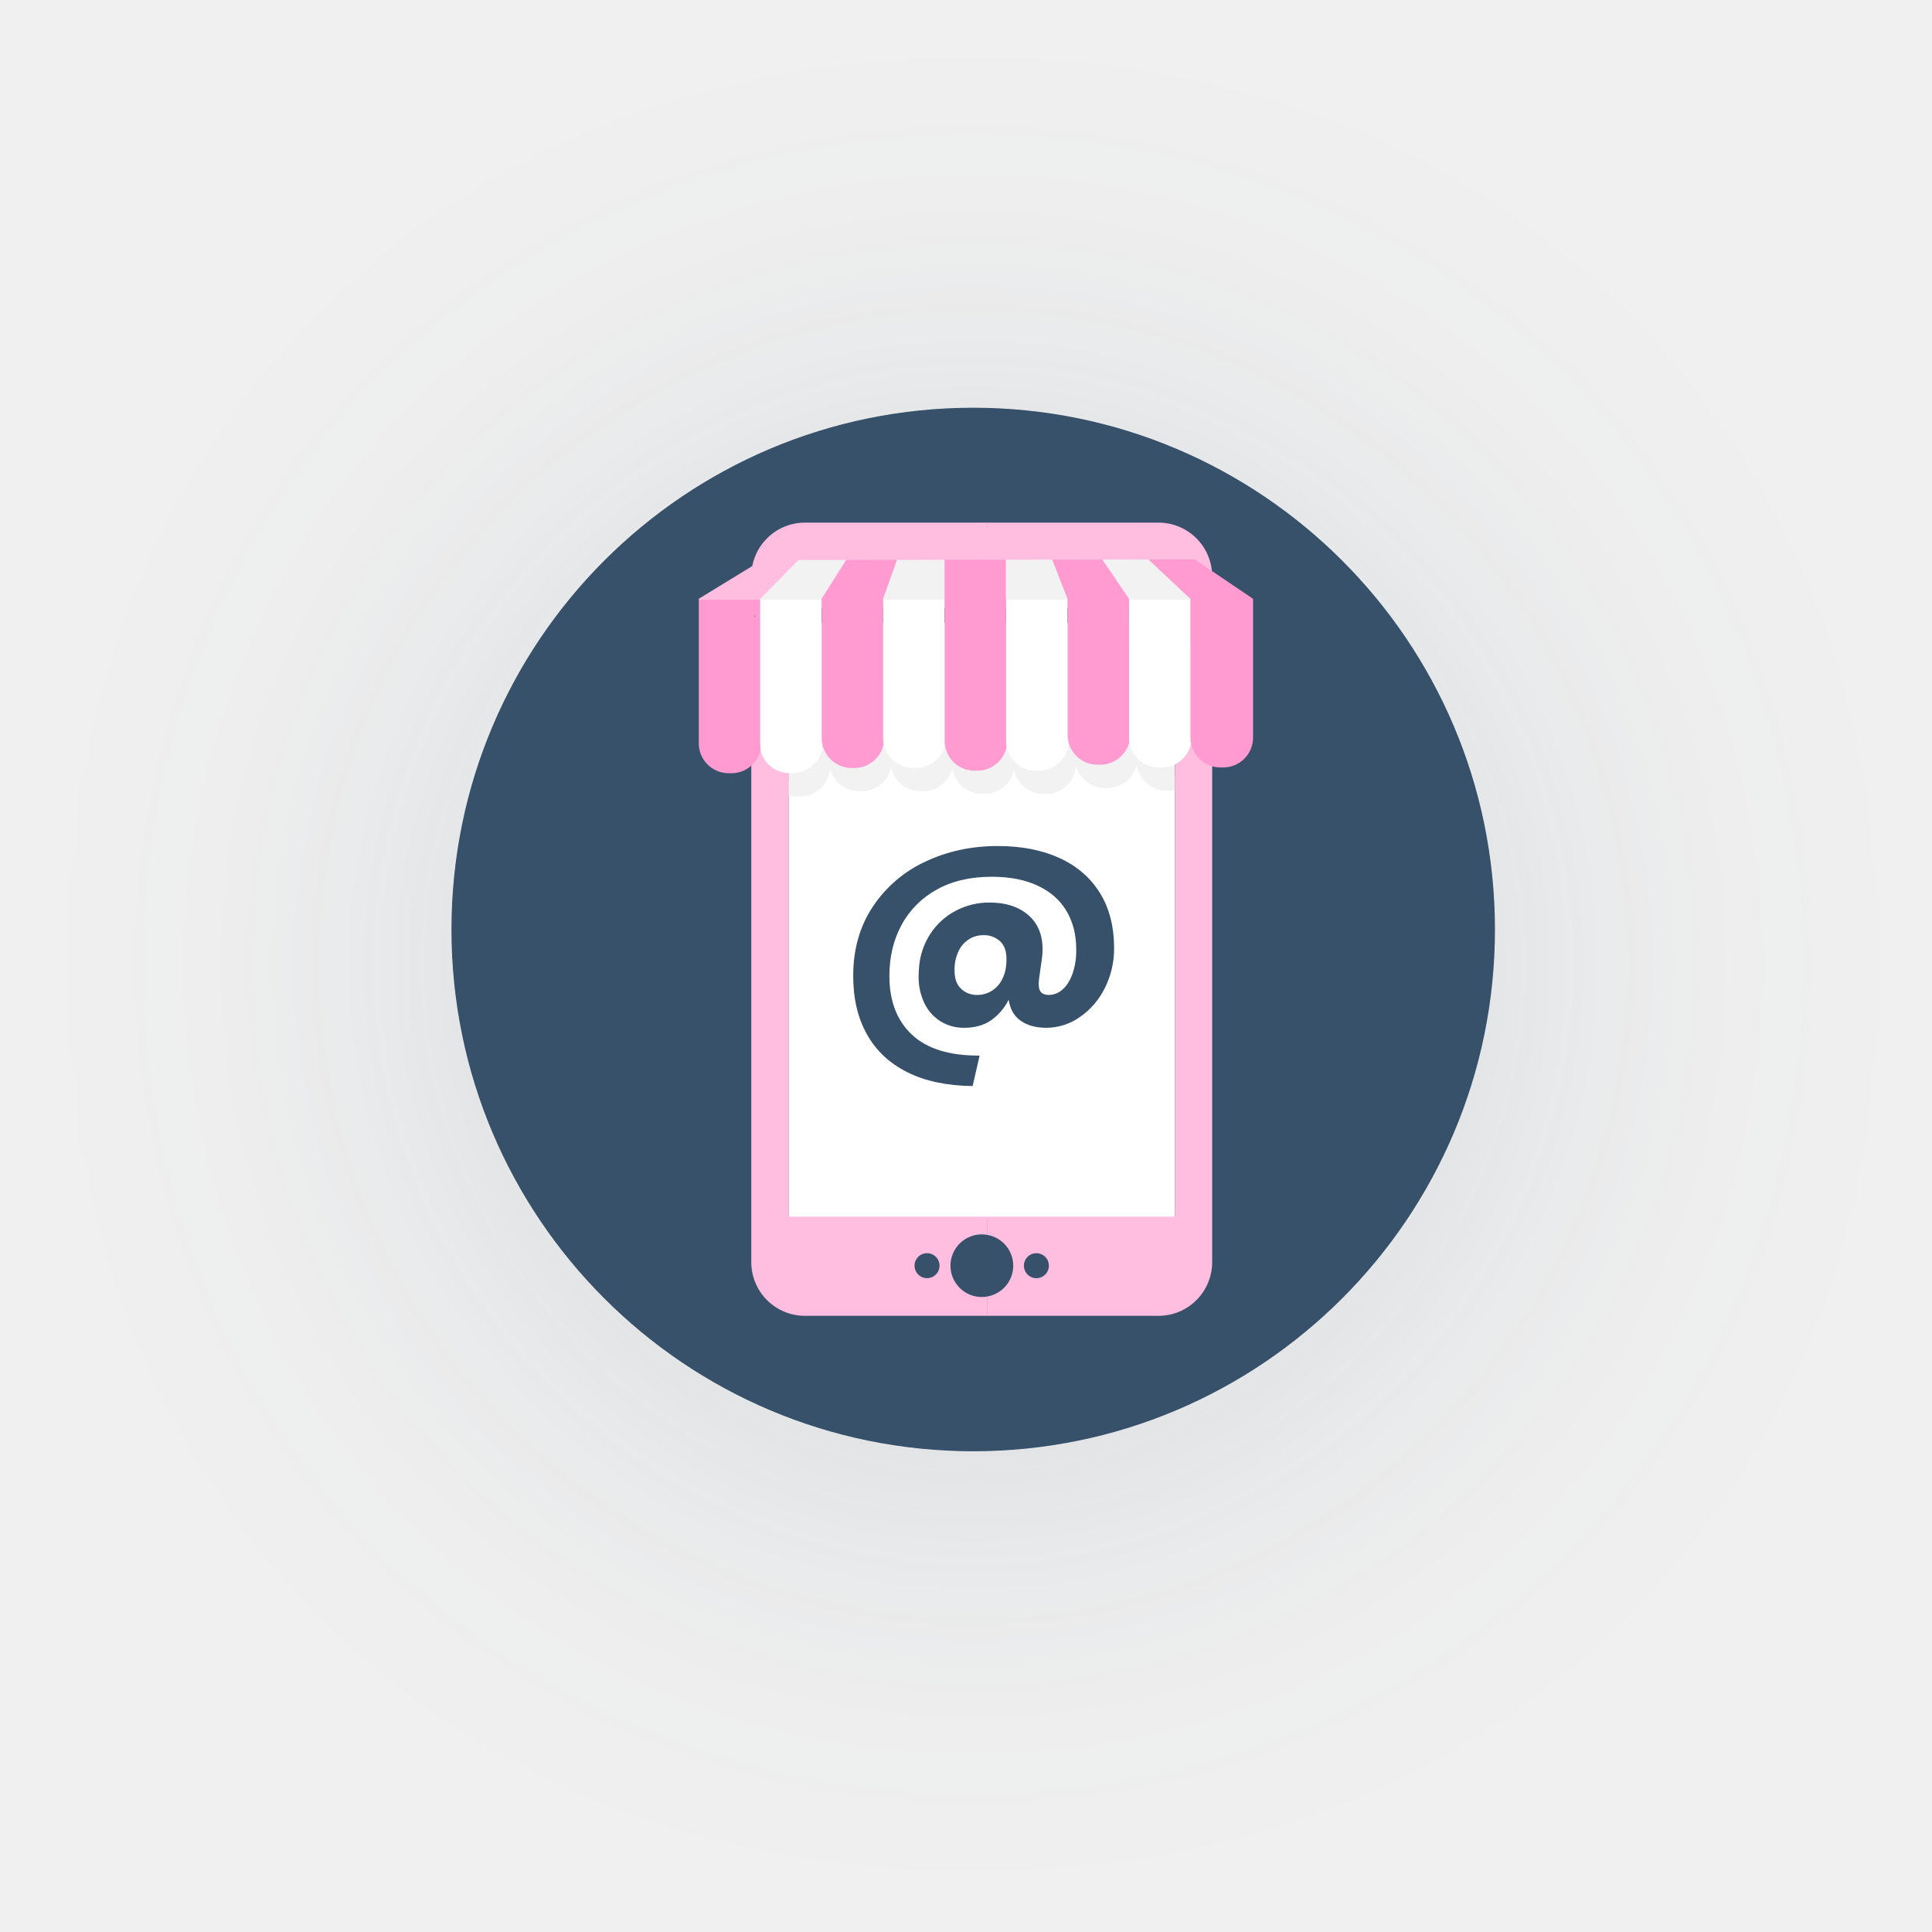
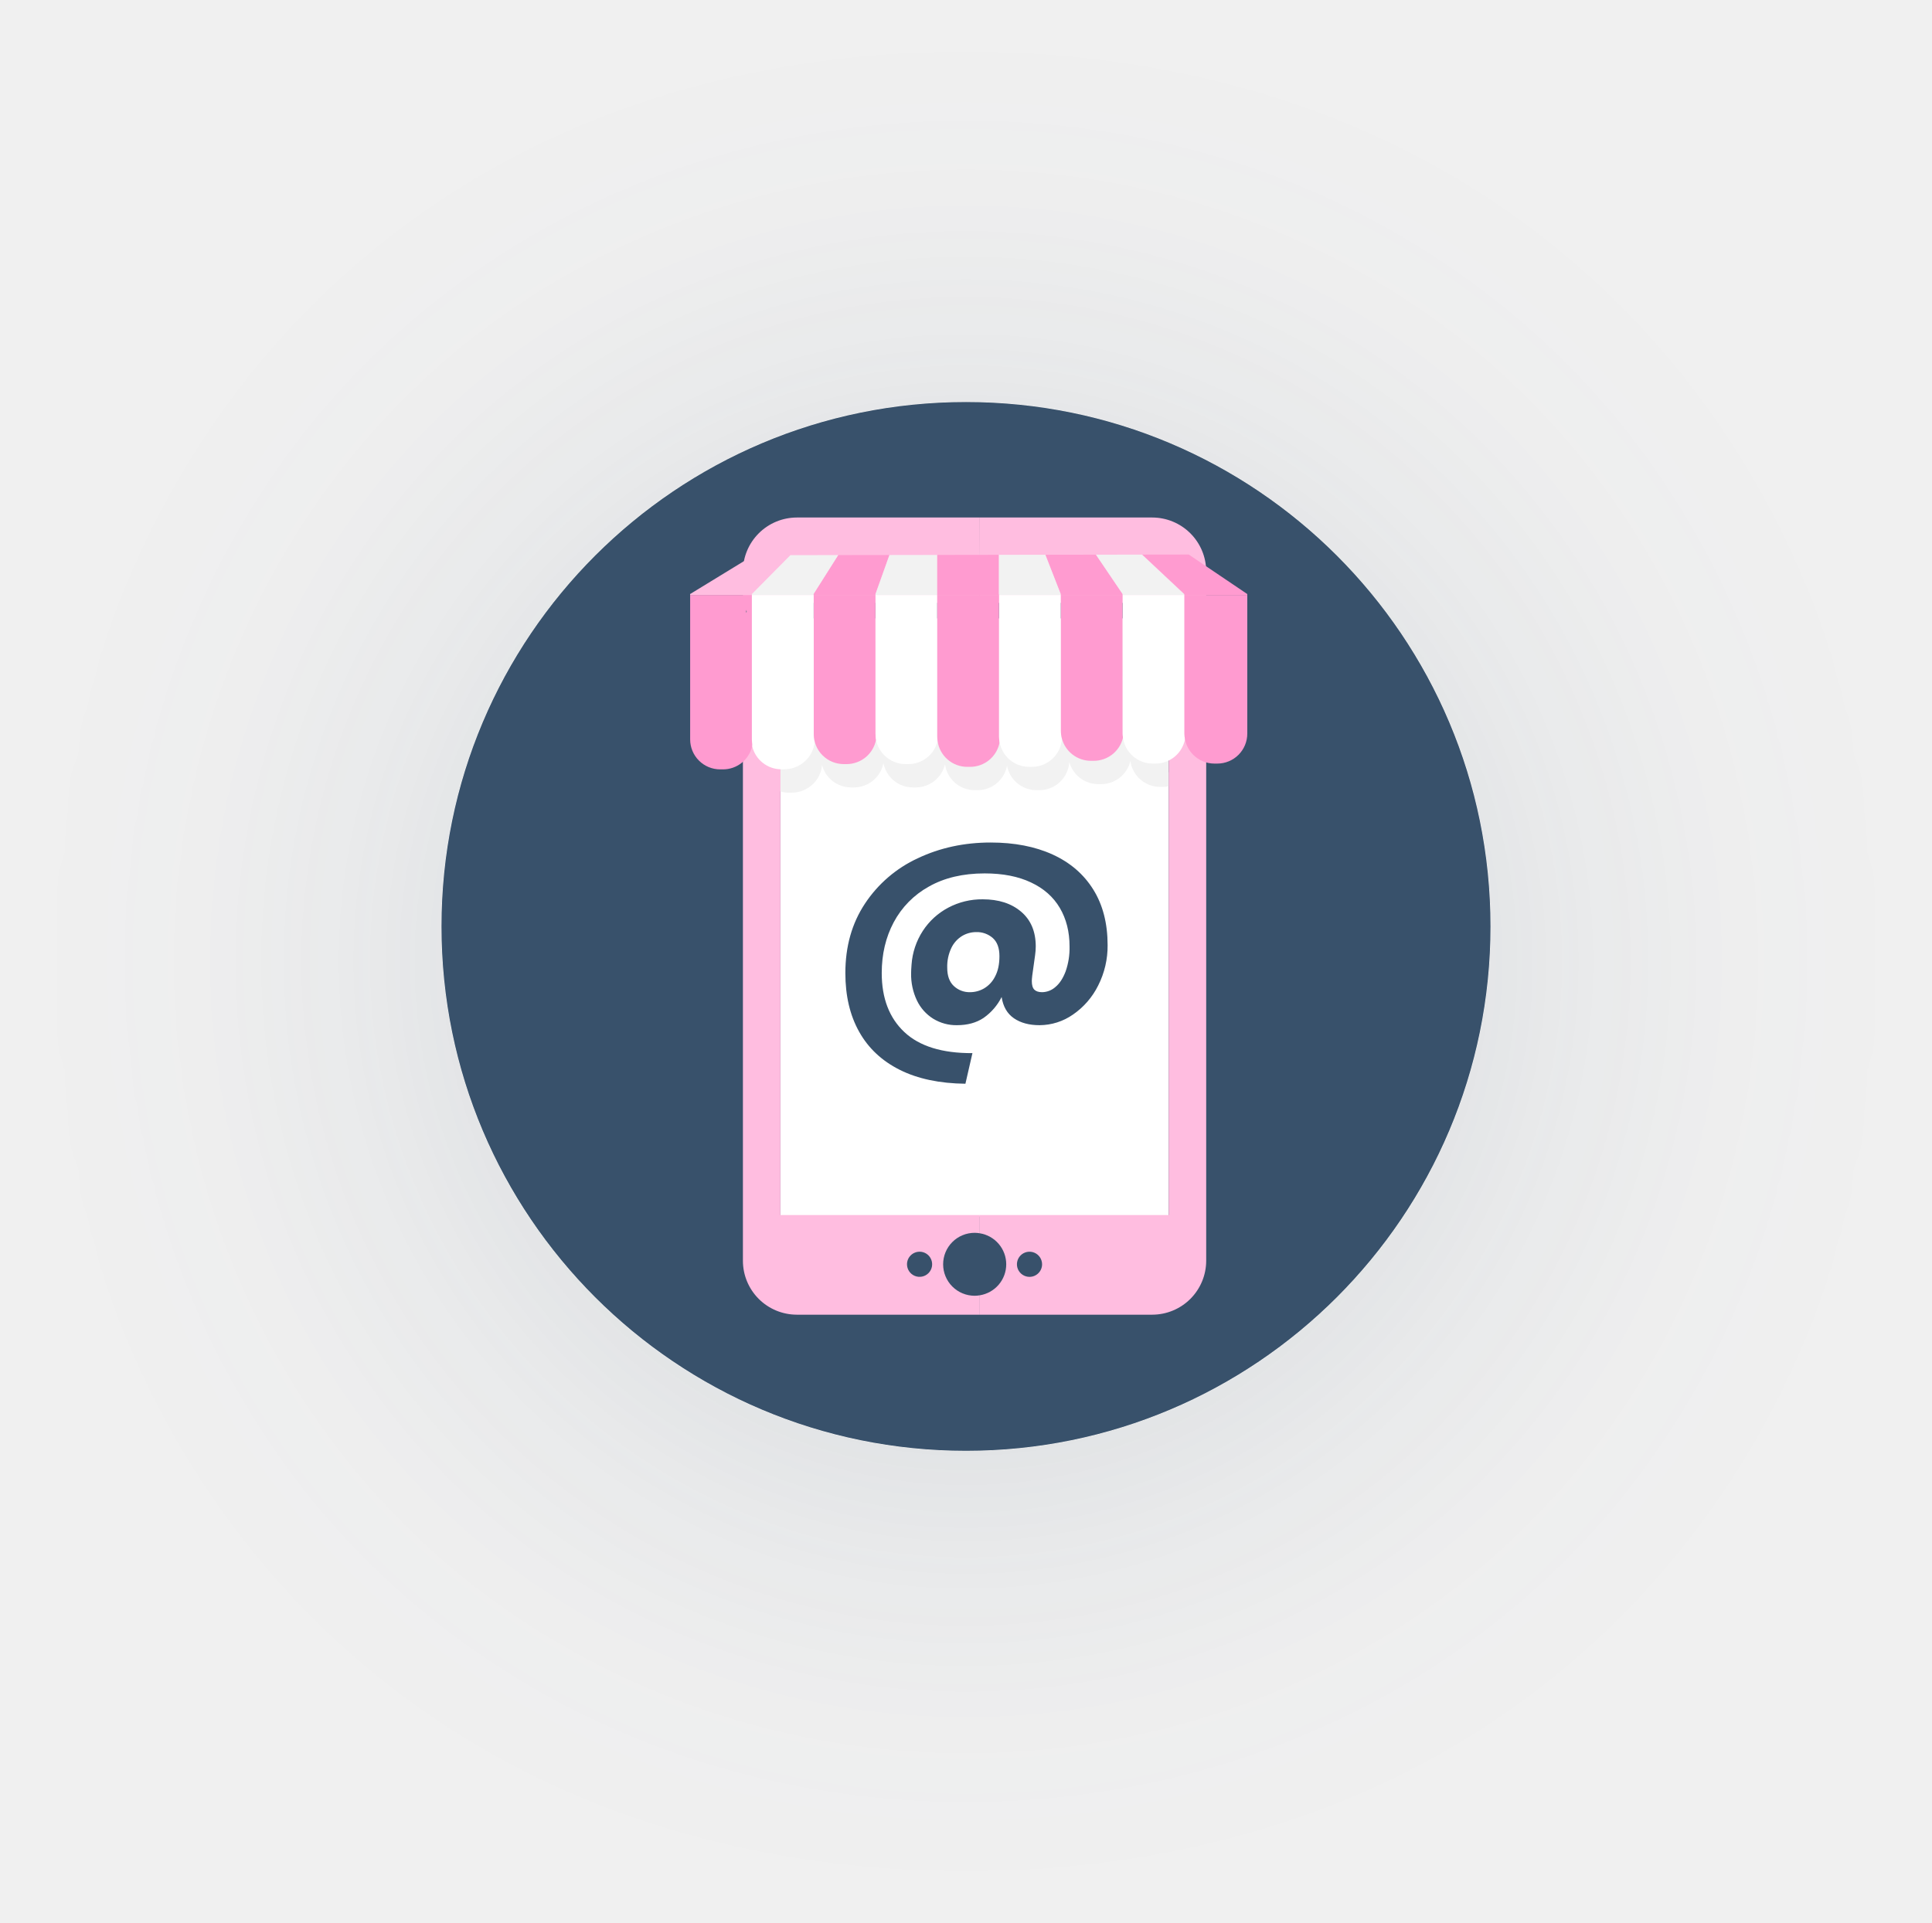
- <svg xmlns="http://www.w3.org/2000/svg" width="112" height="112" viewBox="0 0 112 112" fill="none">
-   <g id="Frame 57" filter="url(#filter0_d_764_350)">
-     <path id="Vector" d="M86.666 53.885C86.666 70.59 73.125 84.133 56.419 84.133C39.714 84.133 26.17 70.59 26.17 53.885C26.17 37.179 39.713 23.635 56.419 23.635C73.125 23.635 86.666 37.178 86.666 53.885Z" fill="#38516B" />
-     <path id="Vector_2" d="M62.142 70.978H52.043V75.595H62.142V70.978Z" fill="#38516B" />
-     <path id="Vector_3" d="M48.062 36.116H48.06V44.136L48.062 36.116Z" fill="white" />
-     <path id="Vector_4" d="M67.607 45.025C67.189 45.025 66.785 44.873 66.471 44.598C66.156 44.323 65.951 43.944 65.894 43.529C65.805 43.91 65.59 44.249 65.284 44.491C64.978 44.734 64.598 44.866 64.207 44.865H64.041C63.66 44.865 63.29 44.74 62.988 44.508C62.686 44.276 62.469 43.951 62.37 43.583C62.345 44.024 62.152 44.438 61.831 44.742C61.51 45.045 61.085 45.214 60.644 45.214H60.478C60.076 45.213 59.687 45.073 59.378 44.817C59.068 44.561 58.858 44.205 58.782 43.811C58.706 44.206 58.495 44.563 58.185 44.819C57.875 45.075 57.486 45.216 57.083 45.216H56.917C56.499 45.216 56.095 45.064 55.78 44.789C55.465 44.514 55.26 44.135 55.204 43.72C55.115 44.101 54.9 44.44 54.594 44.683C54.287 44.926 53.908 45.058 53.517 45.057H53.351C52.949 45.057 52.559 44.917 52.249 44.66C51.939 44.404 51.728 44.047 51.652 43.652C51.577 44.047 51.366 44.404 51.056 44.66C50.746 44.917 50.356 45.057 49.954 45.057H49.788C49.405 45.057 49.033 44.93 48.73 44.697C48.428 44.463 48.211 44.136 48.114 43.765C48.046 44.658 47.27 45.362 46.359 45.362H46.193C46.031 45.362 45.869 45.338 45.713 45.293V70.618H68.108V44.991C67.998 45.013 67.886 45.024 67.774 45.025H67.607Z" fill="white" />
-     <path id="Vector_5" d="M48.06 36.117V36.111H44.5V44.442C44.5 44.484 44.5 44.527 44.506 44.567C44.506 44.596 44.511 44.629 44.515 44.656C44.519 44.683 44.524 44.728 44.531 44.764C44.526 44.786 44.52 44.807 44.515 44.826C44.584 45.126 44.733 45.402 44.944 45.625C45.156 45.849 45.423 46.012 45.718 46.098V36.117H48.06Z" fill="#F2F2F2" />
-     <path id="Vector_6" d="M67.933 36.116H48.062H45.715V46.101C45.871 46.147 46.033 46.17 46.195 46.17H46.361C47.272 46.17 48.048 45.467 48.116 44.574C48.213 44.944 48.43 45.271 48.733 45.505C49.035 45.739 49.407 45.866 49.789 45.866H49.956C50.358 45.866 50.748 45.726 51.059 45.469C51.369 45.213 51.58 44.856 51.655 44.46C51.731 44.856 51.942 45.212 52.252 45.469C52.562 45.725 52.952 45.866 53.354 45.866H53.52C53.911 45.866 54.291 45.734 54.597 45.491C54.903 45.249 55.118 44.91 55.207 44.529C55.264 44.943 55.468 45.323 55.783 45.598C56.098 45.873 56.502 46.024 56.92 46.024H57.087C57.489 46.024 57.879 45.884 58.189 45.627C58.499 45.371 58.71 45.014 58.785 44.619C58.86 45.014 59.071 45.371 59.381 45.627C59.691 45.884 60.081 46.024 60.483 46.024H60.65C61.091 46.024 61.516 45.855 61.837 45.552C62.158 45.249 62.351 44.834 62.376 44.393C62.475 44.761 62.692 45.086 62.994 45.318C63.296 45.55 63.666 45.676 64.047 45.676H64.211C64.601 45.676 64.981 45.544 65.287 45.302C65.593 45.059 65.808 44.72 65.897 44.339C65.954 44.753 66.159 45.133 66.474 45.408C66.789 45.683 67.192 45.834 67.611 45.834H67.771C67.883 45.834 67.995 45.823 68.105 45.801V36.119L67.933 36.116Z" fill="#F2F2F2" />
-     <path id="Vector_7" d="M46.659 30.296C45.836 30.298 45.047 30.626 44.465 31.209C43.883 31.791 43.555 32.579 43.553 33.402V73.176C43.555 73.999 43.883 74.788 44.465 75.37C45.047 75.951 45.836 76.279 46.659 76.281H57.216V75.162C57.116 75.179 57.016 75.188 56.915 75.189C56.433 75.189 55.971 74.998 55.631 74.657C55.291 74.317 55.099 73.855 55.099 73.374C55.099 72.892 55.291 72.43 55.631 72.09C55.971 71.749 56.433 71.558 56.915 71.558C57.016 71.559 57.116 71.568 57.216 71.585V70.534H45.716V35.222H57.216V30.296H46.659ZM53.741 72.647C53.885 72.647 54.025 72.69 54.144 72.77C54.263 72.849 54.356 72.963 54.411 73.095C54.466 73.228 54.48 73.374 54.452 73.514C54.424 73.655 54.355 73.784 54.253 73.885C54.152 73.987 54.023 74.056 53.882 74.084C53.741 74.112 53.596 74.097 53.463 74.042C53.331 73.987 53.217 73.894 53.138 73.775C53.058 73.656 53.016 73.516 53.016 73.372C53.016 73.277 53.035 73.183 53.071 73.094C53.108 73.007 53.162 72.927 53.229 72.859C53.297 72.792 53.377 72.739 53.465 72.703C53.553 72.666 53.648 72.648 53.743 72.648L53.741 72.647Z" fill="#FFBDE0" />
-     <path id="Vector_8" d="M67.162 30.296H57.215L57.168 33.886H57.215V35.222H68.108V70.534H57.215V71.585C57.64 71.654 58.027 71.871 58.306 72.199C58.585 72.527 58.739 72.943 58.739 73.374C58.739 73.804 58.585 74.22 58.306 74.548C58.027 74.876 57.64 75.093 57.215 75.162V76.281H67.162C67.986 76.279 68.775 75.951 69.358 75.369C69.94 74.787 70.269 73.997 70.271 73.174V33.402C70.268 32.579 69.94 31.79 69.357 31.207C68.775 30.625 67.985 30.297 67.162 30.296ZM63.098 32.967C63.123 32.742 63.128 32.612 63.128 32.758C63.128 32.829 63.118 32.899 63.098 32.967ZM60.081 74.099C59.937 74.099 59.797 74.056 59.678 73.977C59.559 73.897 59.466 73.784 59.411 73.651C59.356 73.519 59.341 73.373 59.369 73.232C59.397 73.091 59.467 72.962 59.568 72.861C59.669 72.759 59.798 72.69 59.939 72.662C60.08 72.634 60.226 72.649 60.358 72.704C60.491 72.758 60.604 72.851 60.684 72.971C60.763 73.09 60.806 73.23 60.806 73.374C60.806 73.566 60.73 73.75 60.593 73.886C60.458 74.022 60.273 74.099 60.081 74.099Z" fill="#FFBDE0" />
-     <path id="Vector_9" d="M44.086 43.311C44.082 43.281 44.079 43.251 44.077 43.221C44.073 43.179 44.07 43.136 44.07 43.096V34.766H40.51V43.095C40.51 43.554 40.692 43.994 41.017 44.318C41.341 44.642 41.781 44.824 42.239 44.824H42.406C42.796 44.824 43.175 44.692 43.481 44.448C43.787 44.205 44.001 43.865 44.089 43.484C44.084 43.463 44.078 43.441 44.073 43.422C44.077 43.384 44.081 43.348 44.086 43.311ZM43.754 35.798C43.749 35.776 43.742 35.754 43.738 35.736C43.745 35.7 43.749 35.664 43.754 35.628C43.759 35.593 43.747 35.566 43.744 35.538C43.741 35.496 43.738 35.454 43.738 35.413C43.738 35.456 43.738 35.498 43.744 35.538C43.747 35.568 43.75 35.598 43.754 35.628C43.758 35.664 43.762 35.7 43.769 35.736C43.765 35.753 43.759 35.776 43.754 35.798Z" fill="#FF9BD0" />
-     <path id="Vector_10" d="M44.071 34.712L46.291 32.468L44.173 32.471L40.508 34.712V34.766H44.071V34.712Z" fill="#FFBDE0" />
-     <path id="Vector_11" d="M44.07 34.765H47.634V34.711L49.054 32.463L46.29 32.467L44.07 34.711V34.765Z" fill="#F2F2F2" />
-     <path id="Vector_12" d="M47.634 34.766H44.07V43.095C44.07 43.138 44.07 43.18 44.077 43.22C44.079 43.25 44.082 43.28 44.086 43.31C44.09 43.346 44.095 43.382 44.101 43.418C44.097 43.44 44.091 43.461 44.086 43.48C44.173 43.861 44.388 44.201 44.693 44.444C44.999 44.687 45.378 44.82 45.769 44.82H45.935C46.846 44.82 47.622 44.117 47.69 43.224C47.653 43.081 47.634 42.934 47.634 42.787V34.766Z" fill="white" />
-     <path id="Vector_13" d="M44.07 43.096C44.07 43.138 44.073 43.181 44.077 43.221C44.073 43.181 44.07 43.138 44.07 43.096Z" fill="white" />
-     <path id="Vector_14" d="M43.746 35.535C43.743 35.493 43.74 35.451 43.74 35.41C43.74 35.451 43.743 35.493 43.746 35.535Z" fill="#38516B" />
-     <path id="Vector_15" d="M43.74 35.732C43.745 35.754 43.751 35.776 43.756 35.795C43.761 35.773 43.767 35.751 43.771 35.732C43.765 35.697 43.76 35.661 43.756 35.625C43.751 35.661 43.747 35.697 43.74 35.732Z" fill="#38516B" />
-     <path id="Vector_16" d="M51.197 34.766H47.637V42.791C47.637 43.018 47.681 43.242 47.768 43.452C47.855 43.662 47.982 43.853 48.143 44.014C48.303 44.174 48.494 44.301 48.704 44.389C48.914 44.475 49.139 44.52 49.366 44.52H49.531C49.934 44.52 50.323 44.38 50.633 44.123C50.943 43.867 51.154 43.51 51.23 43.115C51.209 43.008 51.199 42.899 51.199 42.791L51.197 34.766Z" fill="#FF9BD0" />
-     <path id="Vector_17" d="M47.635 34.766H51.196V34.712L52.001 32.459L49.058 32.463L47.633 34.712L47.635 34.723V34.766Z" fill="#FF9BD0" />
-     <path id="Vector_18" d="M51.197 34.765H54.76V34.711V32.454L52.002 32.459L51.197 34.711V34.765Z" fill="#F2F2F2" />
-     <path id="Vector_19" d="M54.762 34.766H51.201V42.791C51.201 43.249 51.383 43.689 51.708 44.013C52.032 44.338 52.472 44.52 52.93 44.52H53.093C53.484 44.521 53.863 44.389 54.169 44.147C54.475 43.905 54.691 43.566 54.78 43.186C54.769 43.108 54.764 43.03 54.764 42.952L54.762 34.766Z" fill="white" />
-     <path id="Vector_20" d="M58.325 34.766V34.748H58.316V34.712V32.449L54.762 32.455V34.712H54.762V34.766H58.325Z" fill="#FF9BD0" />
-     <path id="Vector_21" d="M58.325 34.766H54.762V42.949C54.763 43.028 54.769 43.107 54.78 43.186C54.837 43.599 55.042 43.978 55.356 44.253C55.671 44.527 56.074 44.678 56.491 44.679H56.657C57.06 44.679 57.45 44.538 57.76 44.282C58.07 44.025 58.281 43.669 58.356 43.273C58.336 43.166 58.326 43.058 58.325 42.949V34.766Z" fill="#FF9BD0" />
-     <path id="Vector_22" d="M58.324 34.711V34.748V34.766H61.887V34.711L61.003 32.444L58.315 32.449V34.711H58.324Z" fill="#F2F2F2" />
-     <path id="Vector_23" d="M61.889 34.766H58.328V42.949C58.328 43.057 58.339 43.166 58.359 43.273C58.434 43.668 58.645 44.025 58.955 44.281C59.266 44.538 59.655 44.678 60.058 44.678H60.224C60.666 44.678 61.09 44.509 61.411 44.206C61.732 43.903 61.925 43.488 61.95 43.047C61.911 42.901 61.892 42.751 61.892 42.6L61.889 34.766Z" fill="white" />
-     <path id="Vector_24" d="M65.451 34.766H61.891V42.601C61.891 42.752 61.91 42.902 61.949 43.048C62.047 43.416 62.265 43.741 62.567 43.972C62.869 44.204 63.239 44.33 63.62 44.33H63.786C64.177 44.331 64.556 44.199 64.862 43.956C65.169 43.713 65.384 43.374 65.472 42.993C65.462 42.916 65.456 42.838 65.456 42.76L65.451 34.766Z" fill="#FF9BD0" />
-     <path id="Vector_25" d="M61.888 34.766H65.451V34.717L64.65 33.53L63.91 32.44L61.004 32.445L61.888 34.712V34.766Z" fill="#FF9BD0" />
-     <path id="Vector_26" d="M65.45 34.716V34.766H69.014V34.726L66.571 32.435L63.912 32.44L64.649 33.529L65.45 34.711V34.716Z" fill="#F2F2F2" />
-     <path id="Vector_27" d="M69.014 34.766H65.453V42.761C65.454 42.839 65.459 42.917 65.469 42.995C65.526 43.409 65.731 43.789 66.046 44.064C66.361 44.339 66.765 44.49 67.183 44.49H67.349C67.751 44.49 68.141 44.35 68.451 44.093C68.761 43.837 68.972 43.48 69.047 43.085C69.027 42.978 69.017 42.87 69.017 42.761L69.014 34.766Z" fill="white" />
-     <path id="Vector_28" d="M72.638 34.766V34.712L69.263 32.432L66.586 32.436L69.013 34.712V34.727V34.766H72.638Z" fill="#FF9BD0" />
-     <path id="Vector_29" d="M69.016 34.766V42.761C69.016 42.988 69.06 43.213 69.147 43.423C69.234 43.633 69.361 43.824 69.522 43.984C69.683 44.145 69.873 44.272 70.083 44.359C70.293 44.446 70.518 44.49 70.745 44.49H70.911C71.37 44.49 71.81 44.308 72.134 43.984C72.458 43.66 72.641 43.22 72.641 42.761V34.766H69.016Z" fill="#FF9BD0" />
-     <path id="Vector_30" d="M61.413 49.737C62.424 50.198 63.206 50.871 63.757 51.755C64.309 52.64 64.585 53.708 64.585 54.961C64.594 55.77 64.407 56.57 64.042 57.291C63.709 57.965 63.21 58.541 62.592 58.966C62.025 59.364 61.351 59.579 60.659 59.582C60.061 59.582 59.569 59.449 59.181 59.182C58.793 58.916 58.557 58.507 58.473 57.957C58.231 58.44 57.873 58.855 57.431 59.163C57.014 59.443 56.502 59.582 55.896 59.582C55.413 59.591 54.937 59.461 54.525 59.208C54.119 58.954 53.793 58.588 53.587 58.154C53.356 57.664 53.241 57.127 53.253 56.586C53.253 56.476 53.26 56.312 53.277 56.091C53.325 55.397 53.549 54.726 53.928 54.143C54.295 53.578 54.8 53.117 55.393 52.803C56.006 52.479 56.69 52.313 57.383 52.321C58.301 52.321 59.04 52.56 59.6 53.038C60.16 53.516 60.44 54.183 60.44 55.037C60.44 55.207 60.428 55.377 60.403 55.545L60.238 56.725C60.221 56.878 60.214 56.983 60.214 57.031C60.214 57.268 60.261 57.435 60.359 57.532C60.456 57.629 60.605 57.678 60.807 57.678C61.09 57.675 61.363 57.569 61.575 57.379C61.815 57.181 62.011 56.882 62.162 56.485C62.325 56.02 62.402 55.53 62.39 55.037C62.39 54.191 62.203 53.451 61.828 52.815C61.453 52.18 60.898 51.691 60.162 51.347C59.429 51 58.541 50.827 57.496 50.827C56.242 50.827 55.168 51.08 54.275 51.587C53.414 52.063 52.71 52.78 52.247 53.651C51.788 54.514 51.559 55.488 51.559 56.574C51.559 58.029 51.995 59.165 52.866 59.982C53.738 60.799 55.046 61.203 56.789 61.194L56.385 62.96C54.894 62.942 53.633 62.676 52.601 62.159C51.569 61.643 50.788 60.911 50.258 59.963C49.727 59.017 49.461 57.888 49.461 56.574C49.461 55.042 49.838 53.707 50.592 52.569C51.346 51.43 52.4 50.524 53.637 49.953C54.913 49.348 56.313 49.045 57.838 49.045C59.211 49.045 60.403 49.276 61.413 49.737ZM57.965 54.555C57.7 54.322 57.356 54.199 57.004 54.212C56.72 54.212 56.441 54.288 56.196 54.434C55.928 54.598 55.713 54.836 55.577 55.12C55.406 55.478 55.323 55.872 55.336 56.269C55.336 56.734 55.463 57.085 55.716 57.323C55.97 57.561 56.307 57.688 56.654 57.678C56.94 57.678 57.221 57.601 57.468 57.456C57.741 57.291 57.961 57.051 58.1 56.764C58.265 56.452 58.347 56.062 58.347 55.596C58.346 55.13 58.219 54.783 57.965 54.555Z" fill="#38516B" />
+ <svg xmlns="http://www.w3.org/2000/svg" width="221" height="220" viewBox="0 0 221 220" fill="none">
+   <g filter="url(#filter0_d_713_947)">
+     <path d="M170.497 106.001C170.497 139.137 143.638 166 110.502 166C77.367 166 50.502 139.137 50.502 106.001C50.502 72.865 77.365 46 110.502 46C143.64 46 170.497 72.864 170.497 106.001Z" fill="#38516B" />
+     <path d="M121.853 139.904H101.821V149.063H121.853V139.904Z" fill="#38516B" />
+     <path d="M93.926 70.758H93.922V86.665L93.926 70.758Z" fill="white" />
+     <path d="M132.694 88.427C131.865 88.427 131.064 88.126 130.439 87.581C129.815 87.035 129.408 86.282 129.296 85.461C129.119 86.216 128.693 86.888 128.085 87.369C127.478 87.85 126.725 88.112 125.951 88.111H125.621C124.866 88.111 124.131 87.862 123.532 87.402C122.933 86.942 122.502 86.297 122.307 85.567C122.257 86.442 121.874 87.264 121.237 87.866C120.601 88.467 119.758 88.802 118.882 88.802H118.552C117.756 88.801 116.985 88.523 116.371 88.015C115.757 87.507 115.339 86.802 115.189 86.02C115.039 86.803 114.62 87.51 114.005 88.019C113.391 88.528 112.618 88.806 111.82 88.806H111.49C110.661 88.806 109.86 88.506 109.235 87.96C108.61 87.415 108.204 86.662 108.092 85.84C107.915 86.595 107.489 87.268 106.881 87.749C106.274 88.231 105.521 88.492 104.746 88.492H104.417C103.618 88.491 102.845 88.213 102.23 87.704C101.615 87.195 101.196 86.488 101.047 85.704C100.897 86.488 100.479 87.195 99.864 87.704C99.249 88.213 98.476 88.492 97.678 88.492H97.348C96.589 88.492 95.852 88.24 95.251 87.776C94.651 87.313 94.221 86.663 94.029 85.929C93.894 87.7 92.355 89.096 90.549 89.096H90.219C89.896 89.096 89.576 89.049 89.266 88.959V139.193H133.687V88.36C133.469 88.404 133.247 88.426 133.024 88.427H132.694Z" fill="white" />
+     <path d="M93.92 70.758V70.747H86.858V87.27C86.858 87.354 86.858 87.438 86.87 87.518C86.87 87.577 86.88 87.642 86.888 87.695C86.895 87.748 86.906 87.839 86.919 87.909C86.91 87.953 86.898 87.995 86.888 88.033C87.026 88.627 87.319 89.174 87.739 89.618C88.158 90.061 88.688 90.384 89.274 90.555V70.758H93.92Z" fill="#F2F2F2" />
+     <path d="M133.34 70.758H93.925H89.27V90.563C89.58 90.653 89.9 90.699 90.223 90.7H90.552C92.359 90.7 93.898 89.305 94.033 87.534C94.225 88.268 94.655 88.917 95.256 89.381C95.856 89.844 96.593 90.096 97.352 90.096H97.682C98.48 90.097 99.254 89.819 99.87 89.31C100.485 88.801 100.903 88.093 101.053 87.308C101.203 88.093 101.621 88.8 102.236 89.309C102.852 89.817 103.625 90.096 104.423 90.096H104.753C105.528 90.097 106.28 89.835 106.888 89.354C107.495 88.872 107.922 88.2 108.098 87.445C108.21 88.266 108.616 89.02 109.241 89.565C109.866 90.11 110.667 90.411 111.497 90.411H111.826C112.624 90.411 113.397 90.132 114.012 89.623C114.627 89.114 115.045 88.407 115.195 87.623C115.345 88.407 115.763 89.114 116.378 89.623C116.993 90.132 117.766 90.411 118.564 90.411H118.893C119.769 90.411 120.612 90.076 121.249 89.474C121.885 88.873 122.268 88.05 122.318 87.176C122.513 87.906 122.944 88.55 123.543 89.01C124.143 89.47 124.877 89.719 125.632 89.719H125.957C126.732 89.72 127.485 89.459 128.092 88.977C128.699 88.496 129.126 87.823 129.302 87.068C129.415 87.89 129.821 88.643 130.445 89.188C131.07 89.734 131.872 90.034 132.701 90.034H133.019C133.242 90.034 133.464 90.012 133.682 89.969V70.764L133.34 70.758Z" fill="#F2F2F2" />
+     <path d="M91.142 59.213C89.51 59.218 87.945 59.868 86.791 61.023C85.637 62.177 84.986 63.742 84.981 65.374V144.267C84.985 145.899 85.636 147.464 86.791 148.618C87.945 149.772 89.51 150.421 91.142 150.425H112.082V148.206C111.884 148.24 111.685 148.258 111.484 148.259C110.53 148.259 109.614 147.88 108.939 147.204C108.263 146.529 107.884 145.613 107.884 144.658C107.884 143.703 108.263 142.788 108.939 142.112C109.614 141.437 110.53 141.058 111.484 141.058C111.685 141.059 111.884 141.077 112.082 141.111V139.026H89.272V68.984H112.082V59.213H91.142ZM105.19 143.217C105.475 143.218 105.753 143.302 105.989 143.46C106.226 143.619 106.41 143.843 106.518 144.106C106.627 144.369 106.655 144.658 106.6 144.937C106.544 145.216 106.407 145.472 106.206 145.673C106.005 145.874 105.748 146.011 105.469 146.067C105.19 146.122 104.901 146.094 104.638 145.985C104.376 145.876 104.151 145.691 103.993 145.455C103.835 145.218 103.751 144.94 103.751 144.656C103.751 144.467 103.789 144.28 103.861 144.105C103.934 143.93 104.041 143.772 104.175 143.639C104.309 143.505 104.468 143.4 104.643 143.328C104.818 143.256 105.005 143.219 105.194 143.22L105.19 143.217Z" fill="#FFBDE0" />
+     <path d="M131.81 59.213H112.081L111.987 66.335H112.081V68.984H133.687V139.026H112.081V141.111C112.924 141.247 113.691 141.679 114.244 142.329C114.798 142.979 115.102 143.805 115.102 144.658C115.102 145.512 114.798 146.338 114.244 146.988C113.691 147.638 112.924 148.07 112.081 148.206V150.425H131.81C133.444 150.422 135.01 149.772 136.165 148.617C137.321 147.462 137.972 145.896 137.976 144.262V65.374C137.972 63.741 137.32 62.176 136.165 61.021C135.009 59.866 133.443 59.216 131.81 59.213ZM123.749 64.511C123.798 64.065 123.808 63.807 123.808 64.097C123.808 64.237 123.788 64.376 123.749 64.511ZM117.764 146.097C117.48 146.097 117.202 146.012 116.965 145.854C116.729 145.696 116.544 145.472 116.435 145.209C116.326 144.946 116.298 144.657 116.353 144.378C116.409 144.099 116.546 143.842 116.747 143.641C116.948 143.44 117.205 143.303 117.484 143.247C117.763 143.192 118.052 143.22 118.315 143.329C118.578 143.438 118.802 143.623 118.96 143.859C119.118 144.096 119.203 144.374 119.203 144.658C119.203 145.04 119.051 145.406 118.781 145.675C118.512 145.945 118.146 146.097 117.764 146.097Z" fill="#FFBDE0" />
+     <path d="M86.039 85.029C86.032 84.969 86.025 84.91 86.02 84.85C86.014 84.767 86.008 84.683 86.008 84.603V68.079H78.946V84.601C78.946 85.511 79.308 86.383 79.951 87.026C80.594 87.669 81.467 88.031 82.377 88.031H82.706C83.481 88.031 84.233 87.768 84.84 87.285C85.446 86.802 85.871 86.128 86.045 85.373C86.035 85.331 86.023 85.288 86.014 85.249C86.022 85.174 86.029 85.102 86.039 85.029ZM85.38 70.127C85.37 70.084 85.358 70.04 85.349 70.003C85.363 69.933 85.37 69.861 85.38 69.79C85.39 69.719 85.366 69.666 85.361 69.612C85.355 69.529 85.349 69.445 85.349 69.364C85.349 69.448 85.349 69.532 85.361 69.612C85.366 69.671 85.373 69.731 85.38 69.79C85.389 69.861 85.397 69.933 85.41 70.003C85.402 70.037 85.39 70.084 85.38 70.127Z" fill="#FF9BD0" />
+     <path d="M86.008 67.971L90.412 63.52L86.209 63.528L78.94 67.971V68.079H86.008V67.971Z" fill="#FFBDE0" />
+     <path d="M86.008 68.079H93.077V67.971L95.894 63.512L90.412 63.52L86.008 67.971V68.079Z" fill="#F2F2F2" />
+     <path d="M93.077 68.079H86.008V84.601C86.008 84.686 86.008 84.77 86.021 84.849C86.026 84.909 86.032 84.968 86.039 85.027C86.048 85.098 86.057 85.17 86.069 85.24C86.062 85.284 86.049 85.327 86.039 85.364C86.213 86.12 86.638 86.794 87.244 87.276C87.85 87.759 88.602 88.022 89.377 88.022H89.708C91.513 88.022 93.053 86.627 93.188 84.856C93.114 84.573 93.077 84.282 93.077 83.989V68.079Z" fill="white" />
+     <path d="M86.008 84.601C86.008 84.685 86.014 84.77 86.021 84.849C86.013 84.77 86.008 84.685 86.008 84.601Z" fill="white" />
+     <path d="M85.362 69.606C85.355 69.523 85.35 69.438 85.35 69.358C85.35 69.438 85.356 69.523 85.362 69.606Z" fill="#38516B" />
+     <path d="M85.35 69.997C85.359 70.04 85.371 70.084 85.381 70.121C85.391 70.077 85.403 70.034 85.411 69.997C85.398 69.926 85.39 69.854 85.381 69.784C85.371 69.854 85.364 69.926 85.35 69.997Z" fill="#38516B" />
+     <path d="M100.147 68.079H93.085V83.997C93.084 84.447 93.173 84.893 93.345 85.309C93.517 85.726 93.77 86.104 94.088 86.422C94.407 86.741 94.785 86.994 95.201 87.166C95.618 87.339 96.064 87.427 96.514 87.427H96.842C97.641 87.427 98.414 87.149 99.028 86.64C99.643 86.131 100.062 85.424 100.211 84.64C100.171 84.428 100.151 84.212 100.151 83.997L100.147 68.079Z" fill="#FF9BD0" />
+     <path d="M93.08 68.079H100.145V67.971L101.741 63.503L95.904 63.512L93.077 67.971L93.08 67.993V68.079Z" fill="#FF9BD0" />
+     <path d="M100.145 68.079H107.212V67.972V63.495L101.741 63.504L100.145 67.972V68.079Z" fill="#F2F2F2" />
+     <path d="M107.213 68.079H100.151V83.997C100.151 84.906 100.512 85.779 101.155 86.422C101.798 87.066 102.671 87.427 103.58 87.427H103.904C104.678 87.429 105.43 87.168 106.038 86.687C106.645 86.207 107.072 85.535 107.249 84.781C107.228 84.627 107.218 84.472 107.217 84.316L107.213 68.079Z" fill="white" />
+     <path d="M114.28 68.079V68.045H114.261V67.972V63.484L107.213 63.495V67.972H107.211V68.079H114.28Z" fill="#FF9BD0" />
+     <path d="M114.28 68.079H107.211V84.31C107.213 84.468 107.225 84.625 107.247 84.781C107.361 85.601 107.767 86.353 108.391 86.897C109.015 87.441 109.814 87.741 110.642 87.742H110.972C111.77 87.742 112.543 87.464 113.158 86.955C113.773 86.446 114.191 85.738 114.341 84.954C114.301 84.742 114.281 84.527 114.28 84.311V68.079Z" fill="#FF9BD0" />
+     <path d="M114.281 67.971V68.044V68.079H121.349V67.971L119.595 63.475L114.262 63.484V67.971H114.281Z" fill="#F2F2F2" />
+     <path d="M121.35 68.079H114.288V84.31C114.288 84.526 114.308 84.741 114.348 84.953C114.498 85.737 114.917 86.445 115.532 86.954C116.147 87.462 116.92 87.741 117.718 87.741H118.048C118.924 87.741 119.767 87.406 120.403 86.805C121.04 86.203 121.422 85.38 121.471 84.506C121.395 84.216 121.356 83.918 121.356 83.619L121.35 68.079Z" fill="white" />
+     <path d="M128.416 68.079H121.354V83.62C121.354 83.92 121.393 84.218 121.469 84.507C121.665 85.237 122.096 85.881 122.695 86.341C123.294 86.801 124.028 87.051 124.784 87.051H125.113C125.888 87.052 126.641 86.79 127.248 86.309C127.856 85.827 128.282 85.154 128.458 84.4C128.438 84.246 128.427 84.091 128.426 83.936L128.416 68.079Z" fill="#FF9BD0" />
+     <path d="M121.351 68.079H128.418V67.981L126.828 65.627L125.36 63.466L119.596 63.475L121.351 67.971V68.079Z" fill="#FF9BD0" />
+     <path d="M128.416 67.981V68.079H135.485V68.001L130.64 63.458L125.366 63.466L126.827 65.627L128.416 67.971V67.981Z" fill="#F2F2F2" />
+     <path d="M135.485 68.079H128.422V83.938C128.423 84.093 128.434 84.248 128.455 84.402C128.567 85.223 128.973 85.977 129.598 86.522C130.223 87.067 131.024 87.368 131.853 87.368H132.183C132.981 87.368 133.754 87.09 134.369 86.581C134.984 86.072 135.402 85.365 135.552 84.581C135.511 84.369 135.491 84.154 135.491 83.938L135.485 68.079Z" fill="white" />
+     <path d="M142.675 68.079V67.971L135.98 63.449L130.67 63.457L135.485 67.971V68.001V68.079H142.675Z" fill="#FF9BD0" />
+     <path d="M135.487 68.079V83.939C135.487 84.389 135.575 84.835 135.748 85.251C135.92 85.668 136.173 86.046 136.491 86.365C136.81 86.683 137.188 86.936 137.605 87.108C138.021 87.28 138.467 87.368 138.918 87.368H139.247C140.157 87.368 141.029 87.007 141.672 86.364C142.315 85.721 142.677 84.848 142.677 83.939V68.079H135.487Z" fill="#FF9BD0" />
+     <path d="M120.408 97.773C122.413 98.688 123.963 100.022 125.057 101.776C126.151 103.53 126.698 105.65 126.699 108.135C126.716 109.74 126.346 111.326 125.622 112.756C124.96 114.092 123.971 115.236 122.746 116.079C121.621 116.869 120.283 117.295 118.911 117.301C117.726 117.301 116.748 117.037 115.979 116.508C115.21 115.978 114.742 115.168 114.575 114.077C114.096 115.036 113.385 115.859 112.508 116.47C111.681 117.024 110.666 117.301 109.463 117.301C108.505 117.318 107.562 117.06 106.745 116.559C105.939 116.054 105.293 115.329 104.884 114.468C104.425 113.497 104.198 112.432 104.221 111.357C104.221 111.14 104.236 110.813 104.27 110.377C104.365 108.999 104.809 107.668 105.56 106.512C106.289 105.392 107.289 104.478 108.467 103.855C109.683 103.211 111.039 102.882 112.413 102.898C114.235 102.898 115.701 103.372 116.812 104.321C117.922 105.269 118.478 106.591 118.478 108.286C118.477 108.623 118.452 108.96 118.403 109.294L118.077 111.634C118.043 111.937 118.028 112.144 118.028 112.24C118.028 112.71 118.123 113.042 118.315 113.234C118.508 113.426 118.804 113.525 119.205 113.525C119.767 113.517 120.308 113.307 120.728 112.931C121.205 112.537 121.593 111.946 121.893 111.157C122.216 110.235 122.369 109.263 122.345 108.286C122.345 106.608 121.973 105.139 121.23 103.879C120.487 102.619 119.386 101.647 117.926 100.965C116.473 100.278 114.71 99.934 112.638 99.934C110.15 99.934 108.021 100.437 106.249 101.443C104.541 102.386 103.144 103.808 102.226 105.536C101.316 107.248 100.861 109.181 100.861 111.334C100.861 114.22 101.726 116.473 103.454 118.093C105.183 119.714 107.777 120.515 111.236 120.498L110.434 124C107.477 123.966 104.975 123.437 102.928 122.412C100.881 121.388 99.332 119.936 98.28 118.056C97.226 116.181 96.7 113.94 96.7 111.334C96.7 108.295 97.447 105.646 98.943 103.389C100.438 101.13 102.53 99.334 104.984 98.202C107.514 97.002 110.291 96.401 113.315 96.4C116.038 96.4 118.403 96.858 120.408 97.773ZM113.567 107.329C113.041 106.867 112.36 106.624 111.662 106.649C111.098 106.649 110.544 106.801 110.059 107.089C109.528 107.415 109.101 107.887 108.83 108.449C108.491 109.159 108.328 109.941 108.353 110.729C108.353 111.651 108.604 112.348 109.106 112.819C109.61 113.291 110.278 113.545 110.967 113.525C111.535 113.524 112.093 113.372 112.582 113.083C113.124 112.757 113.559 112.28 113.836 111.711C114.163 111.091 114.326 110.319 114.325 109.394C114.324 108.47 114.071 107.781 113.567 107.329Z" fill="#38516B" />
  </g>
  <defs>
-     <filter id="filter0_d_764_350" x="0.962" y="0.444" width="110.911" height="110.913" filterUnits="userSpaceOnUse" color-interpolation-filters="sRGB">
+     <filter id="filter0_d_713_947" x="0.502" y="0" width="219.995" height="220" filterUnits="userSpaceOnUse" color-interpolation-filters="sRGB">
      <feFlood flood-opacity="0" result="BackgroundImageFix" />
      <feColorMatrix in="SourceAlpha" type="matrix" values="0 0 0 0 0 0 0 0 0 0 0 0 0 0 0 0 0 0 127 0" result="hardAlpha" />
-       <feOffset dy="2.017" />
-       <feGaussianBlur stdDeviation="12.604" />
+       <feOffset dy="4" />
+       <feGaussianBlur stdDeviation="25" />
      <feComposite in2="hardAlpha" operator="out" />
      <feColorMatrix type="matrix" values="0 0 0 0 0.22 0 0 0 0 0.318 0 0 0 0 0.42 0 0 0 0.15 0" />
-       <feBlend mode="normal" in2="BackgroundImageFix" result="effect1_dropShadow_764_350" />
-       <feBlend mode="normal" in="SourceGraphic" in2="effect1_dropShadow_764_350" result="shape" />
+       <feBlend mode="normal" in2="BackgroundImageFix" result="effect1_dropShadow_713_947" />
+       <feBlend mode="normal" in="SourceGraphic" in2="effect1_dropShadow_713_947" result="shape" />
    </filter>
  </defs>
</svg>
